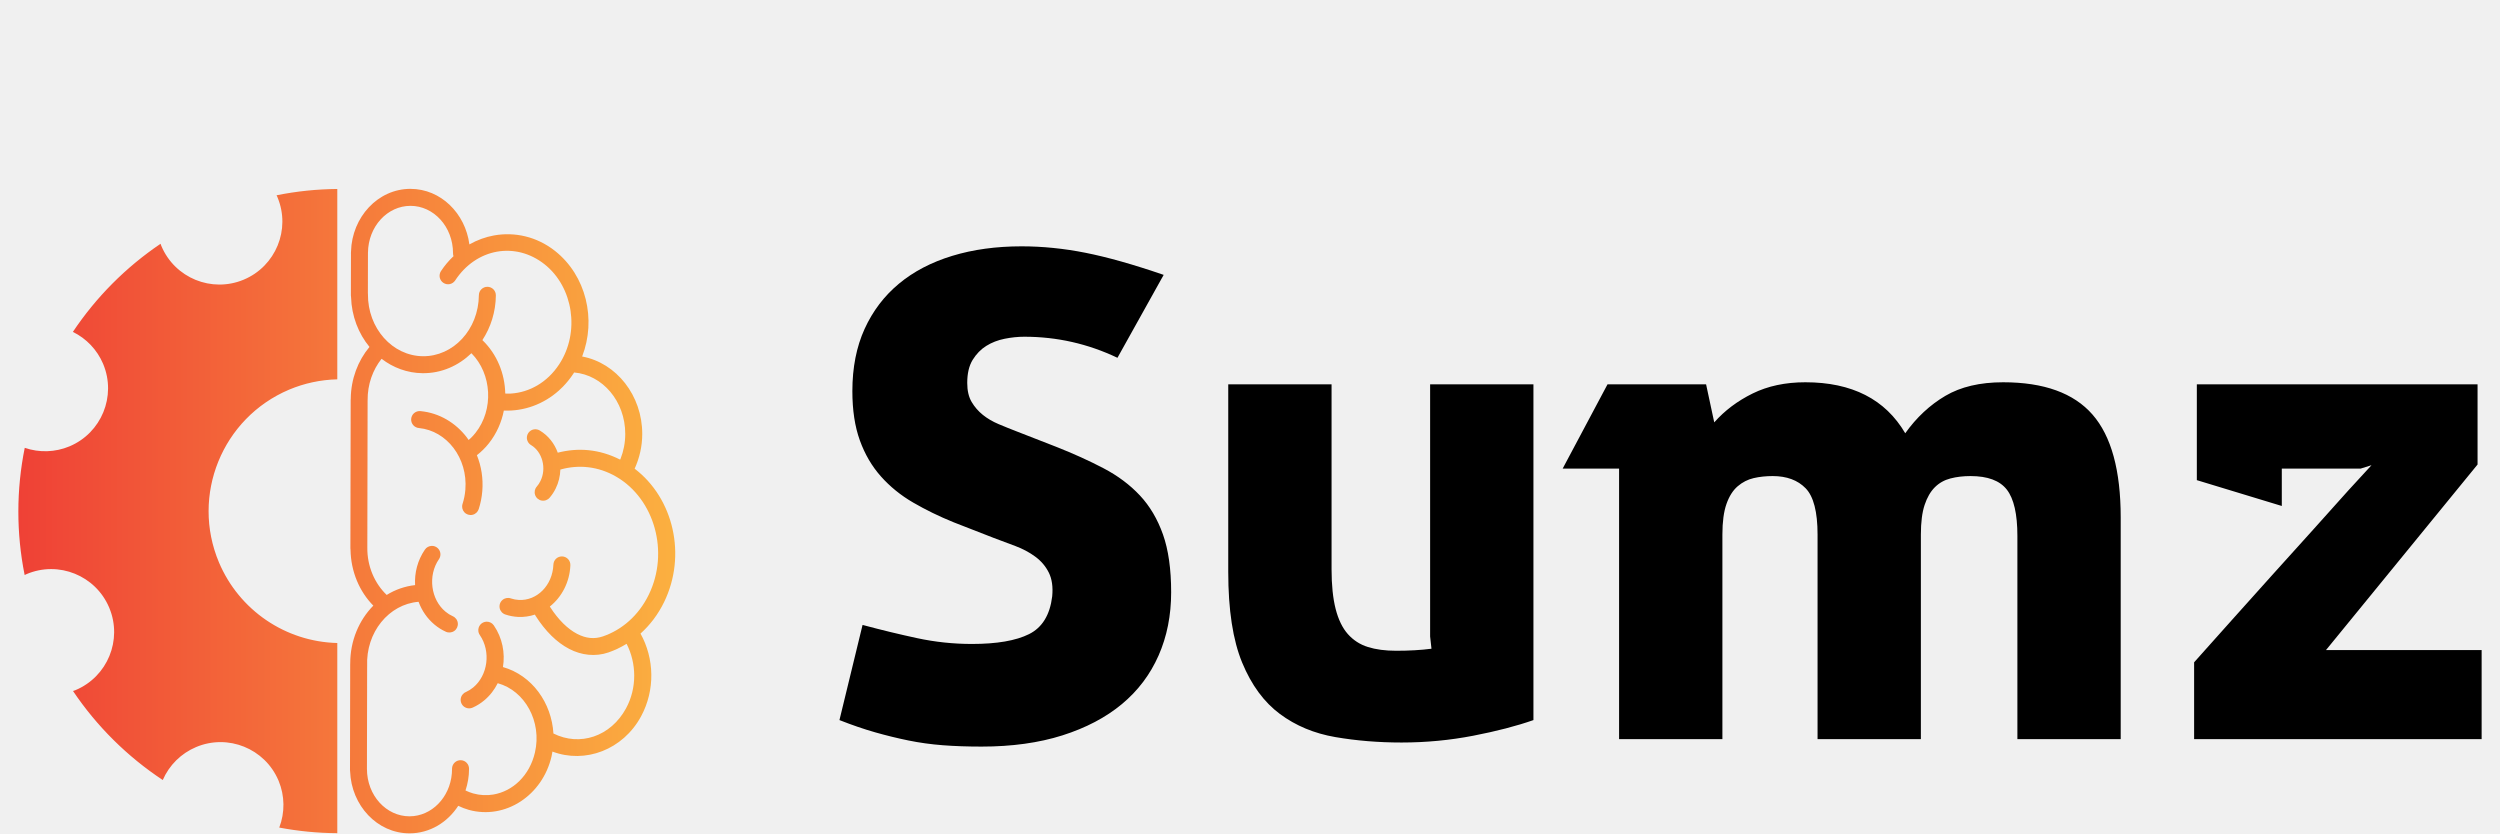
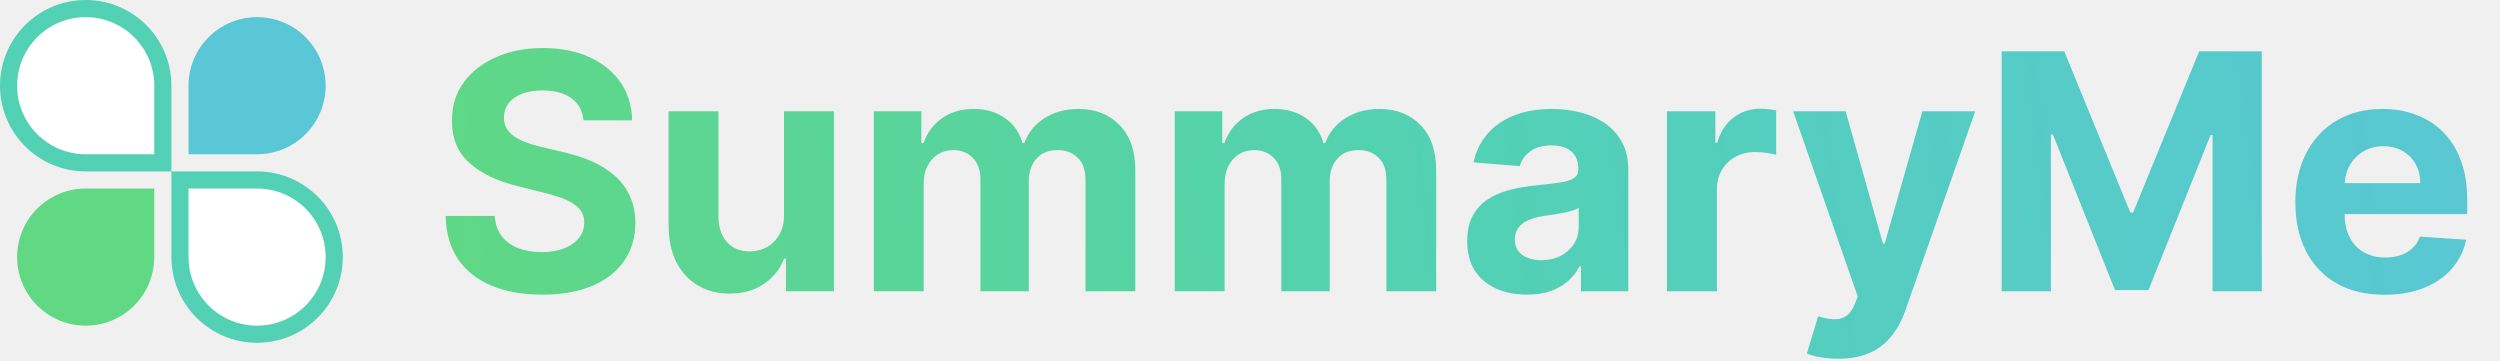
- <svg xmlns="http://www.w3.org/2000/svg" width="90" height="30" viewBox="0 0 300 101.491" class="css-1j8o68f" version="1.1" id="svg12">
-   <defs id="SvgjsDefs10989">
-     <linearGradient id="SvgjsLinearGradient10994">
-       <stop id="SvgjsStop10995" stop-color="#ef4136" offset="0" />
-       <stop id="SvgjsStop10996" stop-color="#fbb040" offset="1" />
+ <svg xmlns="http://www.w3.org/2000/svg" width="970" height="140" viewBox="0 0 970 140" fill="none">
+   <path d="M0 33.25C0 14.886 14.886 0 33.25 0V0C51.614 0 66.5 14.886 66.5 33.25V66.5H33.25C14.886 66.5 0 51.614 0 33.25V33.25Z" fill="#52D1B4" />
+   <path d="M33.25 126.35C18.559 126.35 6.65 114.441 6.65 99.75V99.75C6.65 85.059 18.559 73.15 33.25 73.15L59.85 73.15L59.85 99.75C59.85 114.441 47.941 126.35 33.25 126.35V126.35Z" fill="#60D884" />
+   <path d="M66.5 66.5H99.75C118.113 66.5 133 81.386 133 99.75V99.75C133 118.113 118.113 133 99.75 133V133C81.386 133 66.5 118.113 66.5 99.75V66.5Z" fill="#52D1B4" />
+   <path d="M73.15 59.85L73.15 33.25C73.15 18.559 85.059 6.65 99.75 6.65V6.65C114.441 6.65 126.35 18.559 126.35 33.25V33.25C126.35 47.941 114.441 59.85 99.75 59.85L73.15 59.85Z" fill="#59C7D5" />
+   <path d="M59.85 59.85L33.25 59.85C18.559 59.85 6.65 47.941 6.65 33.25V33.25C6.65 18.559 18.559 6.65 33.25 6.65V6.65C47.941 6.65 59.85 18.559 59.85 33.25L59.85 59.85Z" fill="white" />
+   <path d="M73.15 73.15L99.75 73.15C114.441 73.15 126.35 85.059 126.35 99.75V99.75C126.35 114.441 114.441 126.35 99.75 126.35V126.35C85.059 126.35 73.15 114.441 73.15 99.75L73.15 73.15Z" fill="white" />
+   <path d="M226.403 46.682C226.04 43.015 224.479 40.167 221.722 38.136C218.964 36.106 215.222 35.091 210.494 35.091C207.282 35.091 204.57 35.545 202.358 36.455C200.146 37.333 198.449 38.561 197.267 40.136C196.116 41.712 195.54 43.5 195.54 45.5C195.479 47.167 195.828 48.621 196.585 49.864C197.373 51.106 198.449 52.182 199.812 53.091C201.176 53.97 202.752 54.742 204.54 55.409C206.328 56.045 208.237 56.591 210.267 57.045L218.631 59.045C222.691 59.955 226.419 61.167 229.812 62.682C233.206 64.197 236.146 66.061 238.631 68.273C241.116 70.485 243.04 73.091 244.403 76.091C245.797 79.091 246.509 82.53 246.54 86.409C246.509 92.106 245.055 97.046 242.176 101.227C239.328 105.379 235.206 108.606 229.812 110.909C224.449 113.182 217.979 114.318 210.403 114.318C202.888 114.318 196.343 113.167 190.767 110.864C185.222 108.561 180.888 105.152 177.767 100.636C174.676 96.091 173.055 90.47 172.903 83.773H191.949C192.161 86.894 193.055 89.5 194.631 91.591C196.237 93.651 198.373 95.212 201.04 96.273C203.737 97.303 206.782 97.818 210.176 97.818C213.509 97.818 216.403 97.333 218.858 96.364C221.343 95.394 223.267 94.046 224.631 92.318C225.994 90.591 226.676 88.606 226.676 86.364C226.676 84.273 226.055 82.515 224.812 81.091C223.6 79.667 221.813 78.454 219.449 77.454C217.116 76.454 214.252 75.546 210.858 74.727L200.722 72.182C192.873 70.273 186.676 67.288 182.131 63.227C177.585 59.167 175.328 53.697 175.358 46.818C175.328 41.182 176.828 36.258 179.858 32.045C182.919 27.833 187.116 24.546 192.449 22.182C197.782 19.818 203.843 18.636 210.631 18.636C217.54 18.636 223.57 19.818 228.722 22.182C233.903 24.546 237.934 27.833 240.812 32.045C243.691 36.258 245.176 41.136 245.267 46.682H226.403ZM304.188 83.273V43.182H323.551V113H304.96V100.318H304.233C302.657 104.409 300.036 107.697 296.369 110.182C292.733 112.667 288.294 113.909 283.051 113.909C278.384 113.909 274.278 112.848 270.733 110.727C267.188 108.606 264.415 105.591 262.415 101.682C260.445 97.773 259.445 93.091 259.415 87.636V43.182H278.778V84.182C278.809 88.303 279.915 91.561 282.097 93.954C284.278 96.349 287.203 97.546 290.869 97.546C293.203 97.546 295.384 97.015 297.415 95.954C299.445 94.864 301.081 93.258 302.324 91.136C303.597 89.015 304.218 86.394 304.188 83.273ZM339.04 113V43.182H357.494V55.5H358.312C359.767 51.409 362.191 48.182 365.585 45.818C368.979 43.455 373.04 42.273 377.767 42.273C382.555 42.273 386.631 43.47 389.994 45.864C393.358 48.227 395.6 51.439 396.722 55.5H397.449C398.873 51.5 401.449 48.303 405.176 45.909C408.934 43.485 413.373 42.273 418.494 42.273C425.009 42.273 430.297 44.349 434.358 48.5C438.449 52.621 440.494 58.47 440.494 66.046V113H421.176V69.864C421.176 65.985 420.146 63.076 418.085 61.136C416.025 59.197 413.449 58.227 410.358 58.227C406.843 58.227 404.1 59.349 402.131 61.591C400.161 63.803 399.176 66.727 399.176 70.364V113H380.403V69.454C380.403 66.03 379.419 63.303 377.449 61.273C375.509 59.242 372.949 58.227 369.767 58.227C367.616 58.227 365.676 58.773 363.949 59.864C362.252 60.924 360.903 62.424 359.903 64.364C358.903 66.273 358.403 68.515 358.403 71.091V113H339.04ZM455.79 113V43.182H474.244V55.5H475.062C476.517 51.409 478.941 48.182 482.335 45.818C485.729 43.455 489.79 42.273 494.517 42.273C499.305 42.273 503.381 43.47 506.744 45.864C510.108 48.227 512.35 51.439 513.472 55.5H514.199C515.623 51.5 518.199 48.303 521.926 45.909C525.684 43.485 530.123 42.273 535.244 42.273C541.759 42.273 547.047 44.349 551.108 48.5C555.199 52.621 557.244 58.47 557.244 66.046V113H537.926V69.864C537.926 65.985 536.896 63.076 534.835 61.136C532.775 59.197 530.199 58.227 527.108 58.227C523.593 58.227 520.85 59.349 518.881 61.591C516.911 63.803 515.926 66.727 515.926 70.364V113H497.153V69.454C497.153 66.03 496.169 63.303 494.199 61.273C492.259 59.242 489.699 58.227 486.517 58.227C484.366 58.227 482.426 58.773 480.699 59.864C479.002 60.924 477.653 62.424 476.653 64.364C475.653 66.273 475.153 68.515 475.153 71.091V113H455.79ZM592.449 114.318C587.994 114.318 584.025 113.545 580.54 112C577.055 110.424 574.297 108.106 572.267 105.045C570.267 101.955 569.267 98.106 569.267 93.5C569.267 89.621 569.979 86.364 571.403 83.727C572.828 81.091 574.767 78.97 577.222 77.364C579.676 75.758 582.464 74.546 585.585 73.727C588.737 72.909 592.04 72.333 595.494 72C599.555 71.576 602.828 71.182 605.312 70.818C607.797 70.424 609.6 69.849 610.722 69.091C611.843 68.333 612.403 67.212 612.403 65.727V65.454C612.403 62.576 611.494 60.349 609.676 58.773C607.888 57.197 605.343 56.409 602.04 56.409C598.555 56.409 595.782 57.182 593.722 58.727C591.661 60.242 590.297 62.151 589.631 64.454L571.722 63C572.631 58.758 574.419 55.091 577.085 52C579.752 48.879 583.191 46.485 587.403 44.818C591.646 43.121 596.555 42.273 602.131 42.273C606.009 42.273 609.722 42.727 613.267 43.636C616.843 44.545 620.009 45.955 622.767 47.864C625.555 49.773 627.752 52.227 629.358 55.227C630.964 58.197 631.767 61.758 631.767 65.909V113H613.403V103.318H612.858C611.737 105.5 610.237 107.424 608.358 109.091C606.479 110.727 604.222 112.015 601.585 112.955C598.949 113.864 595.903 114.318 592.449 114.318ZM597.994 100.955C600.843 100.955 603.358 100.394 605.54 99.273C607.722 98.121 609.434 96.576 610.676 94.636C611.919 92.697 612.54 90.5 612.54 88.046V80.636C611.934 81.03 611.1 81.394 610.04 81.727C609.009 82.03 607.843 82.318 606.54 82.591C605.237 82.833 603.934 83.061 602.631 83.273C601.328 83.454 600.146 83.621 599.085 83.773C596.813 84.106 594.828 84.636 593.131 85.364C591.434 86.091 590.116 87.076 589.176 88.318C588.237 89.53 587.767 91.046 587.767 92.864C587.767 95.5 588.722 97.515 590.631 98.909C592.57 100.273 595.025 100.955 597.994 100.955ZM646.79 113V43.182H665.562V55.364H666.29C667.563 51.03 669.699 47.758 672.699 45.545C675.699 43.303 679.153 42.182 683.062 42.182C684.032 42.182 685.078 42.242 686.199 42.364C687.32 42.485 688.305 42.651 689.153 42.864V60.045C688.244 59.773 686.987 59.53 685.381 59.318C683.775 59.106 682.305 59 680.972 59C678.123 59 675.578 59.621 673.335 60.864C671.123 62.076 669.366 63.773 668.062 65.954C666.79 68.136 666.153 70.651 666.153 73.5V113H646.79ZM713.244 139.182C710.79 139.182 708.487 138.985 706.335 138.591C704.214 138.227 702.456 137.758 701.062 137.182L705.426 122.727C707.699 123.424 709.744 123.803 711.562 123.864C713.411 123.924 715.002 123.5 716.335 122.591C717.699 121.682 718.805 120.136 719.653 117.955L720.79 115L695.744 43.182H716.108L730.562 94.454H731.29L745.881 43.182H766.381L739.244 120.545C737.941 124.303 736.169 127.576 733.926 130.364C731.714 133.182 728.911 135.348 725.517 136.864C722.123 138.409 718.032 139.182 713.244 139.182ZM776.653 19.909H800.926L826.562 82.454H827.653L853.29 19.909H877.562V113H858.472V52.409H857.699L833.608 112.545H820.608L796.517 52.182H795.744V113H776.653V19.909ZM925.233 114.364C918.051 114.364 911.869 112.909 906.688 110C901.536 107.061 897.566 102.909 894.778 97.546C891.991 92.151 890.597 85.773 890.597 78.409C890.597 71.227 891.991 64.924 894.778 59.5C897.566 54.076 901.491 49.849 906.551 46.818C911.642 43.788 917.612 42.273 924.46 42.273C929.066 42.273 933.354 43.015 937.324 44.5C941.324 45.955 944.809 48.151 947.778 51.091C950.778 54.03 953.112 57.727 954.778 62.182C956.445 66.606 957.278 71.788 957.278 77.727V83.046H898.324V71.046H939.051C939.051 68.258 938.445 65.788 937.233 63.636C936.021 61.485 934.339 59.803 932.188 58.591C930.066 57.349 927.597 56.727 924.778 56.727C921.839 56.727 919.233 57.409 916.96 58.773C914.718 60.106 912.96 61.909 911.688 64.182C910.415 66.424 909.763 68.924 909.733 71.682V83.091C909.733 86.546 910.369 89.53 911.642 92.046C912.945 94.561 914.778 96.5 917.142 97.864C919.506 99.227 922.309 99.909 925.551 99.909C927.703 99.909 929.672 99.606 931.46 99C933.248 98.394 934.778 97.485 936.051 96.273C937.324 95.061 938.294 93.576 938.96 91.818L956.869 93C955.96 97.303 954.097 101.061 951.278 104.273C948.491 107.455 944.884 109.939 940.46 111.727C936.066 113.485 930.991 114.364 925.233 114.364Z" fill="url(#paint0_linear_4_13)" />
+   <defs>
+     <linearGradient id="paint0_linear_4_13" x1="160" y1="116" x2="970" y2="17" gradientUnits="userSpaceOnUse">
+       <stop stop-color="#60D884" />
+       <stop offset="0.5" stop-color="#52D1B4" />
+       <stop offset="1" stop-color="#59C7D5" />
    </linearGradient>
  </defs>
-   <g id="SvgjsG10990" featurekey="hmhgWD-0" transform="matrix(0.827779,0,0,0.827779,-1.498085,20.44879)" fill="url(#SvgjsLinearGradient10994)">
-     <path d="m59.5 3.082c-4.795 0-8.602 4.16-8.746 9.193a1.25 1.25 0 0 0-0.01 0.16v0.051 0.002c-2.12e-4 0.027-0.004 0.053-0.004 0.08a1.25 1.25 0 0 0 0.004 0.125l-0.012 6.062a1.25 1.25 0 0 0 0.027 0.27 1.25 1.25 0 0 0 0 0.006c0.088 2.786 1.089 5.342 2.709 7.309-1.697 2.033-2.723 4.707-2.754 7.625a1.25 1.25 0 0 0-0.012 0.18l-0.041 21.643a1.25 1.25 0 0 0 0 0.008c-3.4e-5 0.003 3.3e-5 0.005 0 0.008v0.164a1.25 1.25 0 0 0 0.018 0.215 1.25 1.25 0 0 0 0 0.008c0.058 3.216 1.313 6.136 3.356 8.213-2.113 2.135-3.4 5.177-3.398 8.484v0.002a1.25 1.25 0 0 0-0.006 0.121l-0.029 15.393a1.25 1.25 0 0 0 0 0.014c0 0.002-1e-6 0.004 0 0.006v0.156a1.25 1.25 0 0 0 0.018 0.225c0.189 4.991 3.977 9.1 8.742 9.1 2.987 0 5.589-1.618 7.166-4.051 0.492 0.234 1 0.442 1.537 0.592 5.393 1.499 10.865-2.125 12.193-7.873 0.054-0.233 0.09-0.466 0.129-0.699 4.827 1.821 10.372-0.265 13.033-5.17 2.117-3.903 1.951-8.559-0.076-12.191 1.391-1.247 2.581-2.804 3.471-4.631 3.343-6.865 1.417-15.253-4.334-19.629 0.706-1.55 1.119-3.279 1.119-5.115 0-5.654-3.788-10.445-8.842-11.391 2.112-5.442 0.607-11.91-4.006-15.543-2.675-2.106-5.914-2.814-8.961-2.268-1.26 0.226-2.482 0.678-3.623 1.322-0.591-4.563-4.201-8.174-8.668-8.174zm-10.766 0.018a47.453 47.453 0 0 0-8.94 0.928l0.006 0.004 0.002 0.002a9.264 9.264 0 0 1 0.111 0.238l0.025 0.062a9.264 9.264 0 0 1-4.973 12.109 9.264 9.264 0 0 1-12.115-4.951 9.264 9.264 0 0 1-0.121-0.328 47.453 47.453 0 0 0-12.898 12.963 9.264 9.264 0 0 1 4.436 4.674l0.027 0.064a9.264 9.264 0 0 1-4.973 12.107 9.264 9.264 0 0 1-6.574 0.213 47.453 47.453 0 0 0-0.014 18.713 9.264 9.264 0 0 1 0.295-0.139 9.264 9.264 0 0 1 12.133 4.906l0.027 0.064a9.264 9.264 0 0 1-4.973 12.105 9.264 9.264 0 0 1-0.363 0.131 47.453 47.453 0 0 0 13.203 13.094 9.264 9.264 0 0 1 4.887-4.842 9.264 9.264 0 0 1 12.135 4.906l0.027 0.064a9.264 9.264 0 0 1 0.09 6.869 47.453 47.453 0 0 0 8.539 0.826v-27.98a19.424 19.424 0 0 1-17.408-11.857 19.424 19.424 0 0 1 10.332-25.426 19.424 19.424 0 0 1 7.076-1.51v-28.012zm10.766 2.482c3.407 0 6.262 3.053 6.262 6.986a1.25 1.25 0 0 0 0.068 0.422c-0.678 0.644-1.302 1.37-1.844 2.197a1.25 1.25 0 1 0 2.092 1.369c3.092-4.723 8.867-5.748 13.127-2.393 4.26 3.355 5.272 10.002 2.18 14.725-1.758 2.685-4.399 4.144-7.119 4.314-0.273 0.017-0.547 0.005-0.82-0.004-0.062-2.905-1.192-5.772-3.367-7.863 1.227-1.869 1.961-4.138 1.984-6.58a1.25 1.25 0 1 0-2.5-0.025c-0.048 5.084-3.788 9.027-8.244 8.977-4.457-0.051-8.126-4.082-8.078-9.166a1.25 1.25 0 0 0-0.004-0.125 1.25 1.25 0 0 0-0.004-0.025l0.01-5.293 0.002-0.613c0.041-3.892 2.873-6.902 6.256-6.902zm8.973 21.689c3.012 3.038 3.31 8.29 0.594 11.713-0.216 0.272-0.442 0.524-0.68 0.756-0.108 0.105-0.224 0.192-0.336 0.289-0.087-0.124-0.166-0.253-0.258-0.373-1.634-2.135-4.022-3.601-6.799-3.871a1.25 1.25 0 0 0-0.123-0.008 1.25 1.25 0 0 0-0.119 2.496c4.081 0.397 7.202 4.402 6.824 9.07-0.059 0.73-0.2 1.427-0.412 2.082a1.25 1.25 0 1 0 2.379 0.768c0.271-0.839 0.451-1.726 0.525-2.648 0.151-1.861-0.146-3.663-0.795-5.277 0.633-0.494 1.224-1.067 1.75-1.73 1.142-1.439 1.876-3.106 2.215-4.836 2.914 0.127 5.822-0.905 8.111-2.957 0.198-0.177 0.39-0.362 0.578-0.555 0.565-0.577 1.085-1.221 1.549-1.93 0.035-0.053 0.062-0.109 0.096-0.162 4.168 0.358 7.527 4.197 7.527 9.037 0 1.307-0.248 2.544-0.691 3.66-0.017 0.043-0.041 0.082-0.059 0.125-1.5-0.762-3.071-1.23-4.65-1.387-1.53-0.151-3.059-0.014-4.529 0.367-0.476-1.33-1.372-2.499-2.639-3.26a1.25 1.25 0 0 0-0.715-0.186 1.25 1.25 0 0 0-0.572 2.328c1.649 0.99 2.32 3.403 1.371 5.303-0.148 0.297-0.324 0.56-0.52 0.789a1.25 1.25 0 1 0 1.9 1.623c0.33-0.386 0.618-0.819 0.855-1.295 0.449-0.898 0.674-1.862 0.703-2.818 2.682-0.766 5.597-0.49 8.254 1.066 5.612 3.287 7.801 11.083 4.758 17.334-1.509 3.098-3.98 5.197-6.754 6.143-1.248 0.426-2.485 0.312-3.814-0.383s-2.721-2.014-3.977-3.977a1.25 1.25 0 0 0-0.02-0.029c1.752-1.386 2.922-3.583 3.025-6.059a1.25 1.25 0 0 0-1.215-1.318 1.25 1.25 0 0 0-1.283 1.215c-0.128 3.081-2.439 5.323-5.07 5.191-0.411-0.021-0.805-0.098-1.182-0.225a1.251 1.251 0 1 0-0.797 2.371c0.588 0.198 1.211 0.317 1.853 0.35 0.866 0.043 1.697-0.085 2.477-0.342a1.25 1.25 0 0 0 0.105 0.193c1.43 2.235 3.089 3.887 4.924 4.846 1.835 0.959 3.878 1.182 5.779 0.533 0.932-0.318 1.828-0.751 2.682-1.273 1.459 2.842 1.556 6.473-0.078 9.486-2.268 4.181-6.834 5.646-10.688 3.707-0.271-4.508-3.128-8.544-7.426-9.775 0.339-2.074-0.082-4.286-1.336-6.117a1.25 1.25 0 0 0-1.062-0.559 1.25 1.25 0 0 0-1.217 1.43 1.25 1.25 0 0 0 0.023 0.123 1.25 1.25 0 0 0 0.191 0.418c1.656 2.418 1.187 5.928-0.979 7.711-0.339 0.279-0.694 0.499-1.059 0.664a1.25 1.25 0 1 0 1.031 2.275c0.567-0.257 1.112-0.594 1.617-1.01 0.868-0.715 1.54-1.593 2.023-2.559a1.25 1.25 0 0 0 0.023 0.008c3.983 1.107 6.501 5.648 5.453 10.184-0.786 3.401-3.263 5.713-6.133 6.189-0.239 0.04-0.481 0.068-0.725 0.082-0.488 0.028-0.985 0.001-1.482-0.08-0.249-0.041-0.497-0.095-0.746-0.164-0.395-0.11-0.768-0.263-1.131-0.436 0.331-1 0.52-2.07 0.52-3.184a1.25 1.25 0 0 0-2.498-0.088 1.25 1.25 0 0 0-0.002 0.088c0 3.688-2.51 6.601-5.631 6.951-0.208 0.023-0.418 0.035-0.631 0.035-3.405 0-6.257-3.05-6.26-6.981-1e-6 -0.002 0-0.004 0-0.006l0.029-14.947a1.25 1.25 0 0 0 0.002-0.154c-0.216-5 3.212-9.125 7.566-9.473 0.477 1.292 1.27 2.471 2.379 3.385 0.505 0.416 1.048 0.755 1.615 1.012a1.25 1.25 0 1 0 1.031-2.277c-0.365-0.165-0.72-0.385-1.059-0.664-2.165-1.783-2.634-5.293-0.979-7.711a1.25 1.25 0 0 0-1.041-1.971 1.25 1.25 0 0 0-1.022 0.559c-1.073 1.567-1.537 3.412-1.438 5.211-1.517 0.169-2.928 0.674-4.176 1.447-1.756-1.68-2.887-4.186-2.85-7.004l0.02-10.695 0.021-10.838a1.25 1.25 0 0 0 0.002-0.1c-0.022-2.354 0.765-4.493 2.053-6.107 1.701 1.308 3.773 2.093 6.031 2.119 2.771 0.032 5.28-1.095 7.184-2.936z" id="path6" />
-   </g>
-   <g id="SvgjsG10991" featurekey="1RRcwp-0" transform="matrix(4.139081,0,0,4.139081,97.59891,7.235049)" fill="#000000">
-     <path d="M3.94 13.62 c-0.427 -0.173 -0.823 -0.367 -1.19 -0.58 s-0.683 -0.47 -0.95 -0.77 s-0.473 -0.653 -0.62 -1.06 s-0.22 -0.89 -0.22 -1.45 c0 -0.693 0.12 -1.303 0.36 -1.83 s0.577 -0.97 1.01 -1.33 s0.957 -0.633 1.57 -0.82 s1.293 -0.28 2.04 -0.28 c0.613 0 1.24 0.063 1.88 0.19 s1.407 0.343 2.3 0.65 l-1.36 2.44 c-0.867 -0.413 -1.78 -0.62 -2.74 -0.62 c-0.187 0 -0.38 0.02 -0.58 0.06 s-0.38 0.11 -0.54 0.21 s-0.293 0.237 -0.4 0.41 s-0.16 0.4 -0.16 0.68 c0 0.227 0.043 0.413 0.13 0.56 s0.197 0.273 0.33 0.38 s0.287 0.197 0.46 0.27 s0.347 0.143 0.52 0.21 l1.18 0.46 c0.507 0.2 0.97 0.41 1.39 0.63 s0.777 0.487 1.07 0.8 s0.52 0.697 0.68 1.15 s0.24 1.02 0.24 1.7 s-0.123 1.3 -0.37 1.86 s-0.607 1.037 -1.08 1.43 s-1.057 0.7 -1.75 0.92 s-1.487 0.33 -2.38 0.33 c-0.413 0 -0.793 -0.013 -1.14 -0.04 s-0.683 -0.073 -1.01 -0.14 s-0.653 -0.147 -0.98 -0.24 s-0.677 -0.213 -1.05 -0.36 l0.68 -2.8 c0.547 0.147 1.083 0.277 1.61 0.39 s1.063 0.17 1.61 0.17 c0.733 0 1.293 -0.097 1.68 -0.29 s0.613 -0.563 0.68 -1.11 c0.027 -0.28 -0.007 -0.513 -0.1 -0.7 s-0.227 -0.343 -0.4 -0.47 s-0.367 -0.23 -0.58 -0.31 l-0.64 -0.24 z M12.02 9.56 l3.04 -0 l0 5.44 c0 0.467 0.04 0.857 0.12 1.17 s0.2 0.56 0.36 0.74 s0.357 0.307 0.59 0.38 s0.51 0.11 0.83 0.11 c0.387 0 0.733 -0.02 1.04 -0.06 l-0.04 -0.36 l0 -7.42 l3.04 0 l0 9.88 c-0.493 0.173 -1.083 0.327 -1.77 0.46 s-1.39 0.2 -2.11 0.2 c-0.68 0 -1.33 -0.053 -1.95 -0.16 s-1.163 -0.333 -1.63 -0.68 s-0.837 -0.85 -1.11 -1.51 s-0.41 -1.55 -0.41 -2.67 l0 -5.52 z M23.52 12.04 l-1.66 0 l1.32 -2.48 l2.9 0 l0.24 1.12 c0.307 -0.347 0.683 -0.63 1.13 -0.85 s0.963 -0.33 1.55 -0.33 c1.373 0 2.353 0.5 2.94 1.5 c0.333 -0.467 0.727 -0.833 1.18 -1.1 s1.02 -0.4 1.7 -0.4 c1.2 0 2.077 0.317 2.63 0.95 s0.83 1.643 0.83 3.03 l0 6.52 l-3.04 0 l0 -5.98 c0 -0.64 -0.103 -1.093 -0.31 -1.36 s-0.563 -0.4 -1.07 -0.4 c-0.213 0 -0.41 0.023 -0.59 0.07 s-0.333 0.133 -0.46 0.26 s-0.227 0.3 -0.3 0.52 s-0.11 0.51 -0.11 0.87 l0 6.02 l-3.04 0 l0 -6.02 c0 -0.667 -0.117 -1.12 -0.35 -1.36 s-0.557 -0.36 -0.97 -0.36 c-0.2 0 -0.387 0.02 -0.56 0.06 s-0.33 0.12 -0.47 0.24 s-0.25 0.293 -0.33 0.52 s-0.12 0.527 -0.12 0.9 l0 6.02 l-3.04 0 l0 -7.96 z M44.32 17.38 l4.58 0 l0 2.62 l-8.46 0 l0 -2.26 l0.33 -0.37 l0.84 -0.94 l1.13 -1.26 l1.2 -1.33 l1.04 -1.16 l0.68 -0.74 l-0.32 0.1 l-2.32 0 l0 1.1 l-2.5 -0.76 l0 -2.82 l8.26 0 l0 2.36 z" id="path9" />
-   </g>
</svg>
